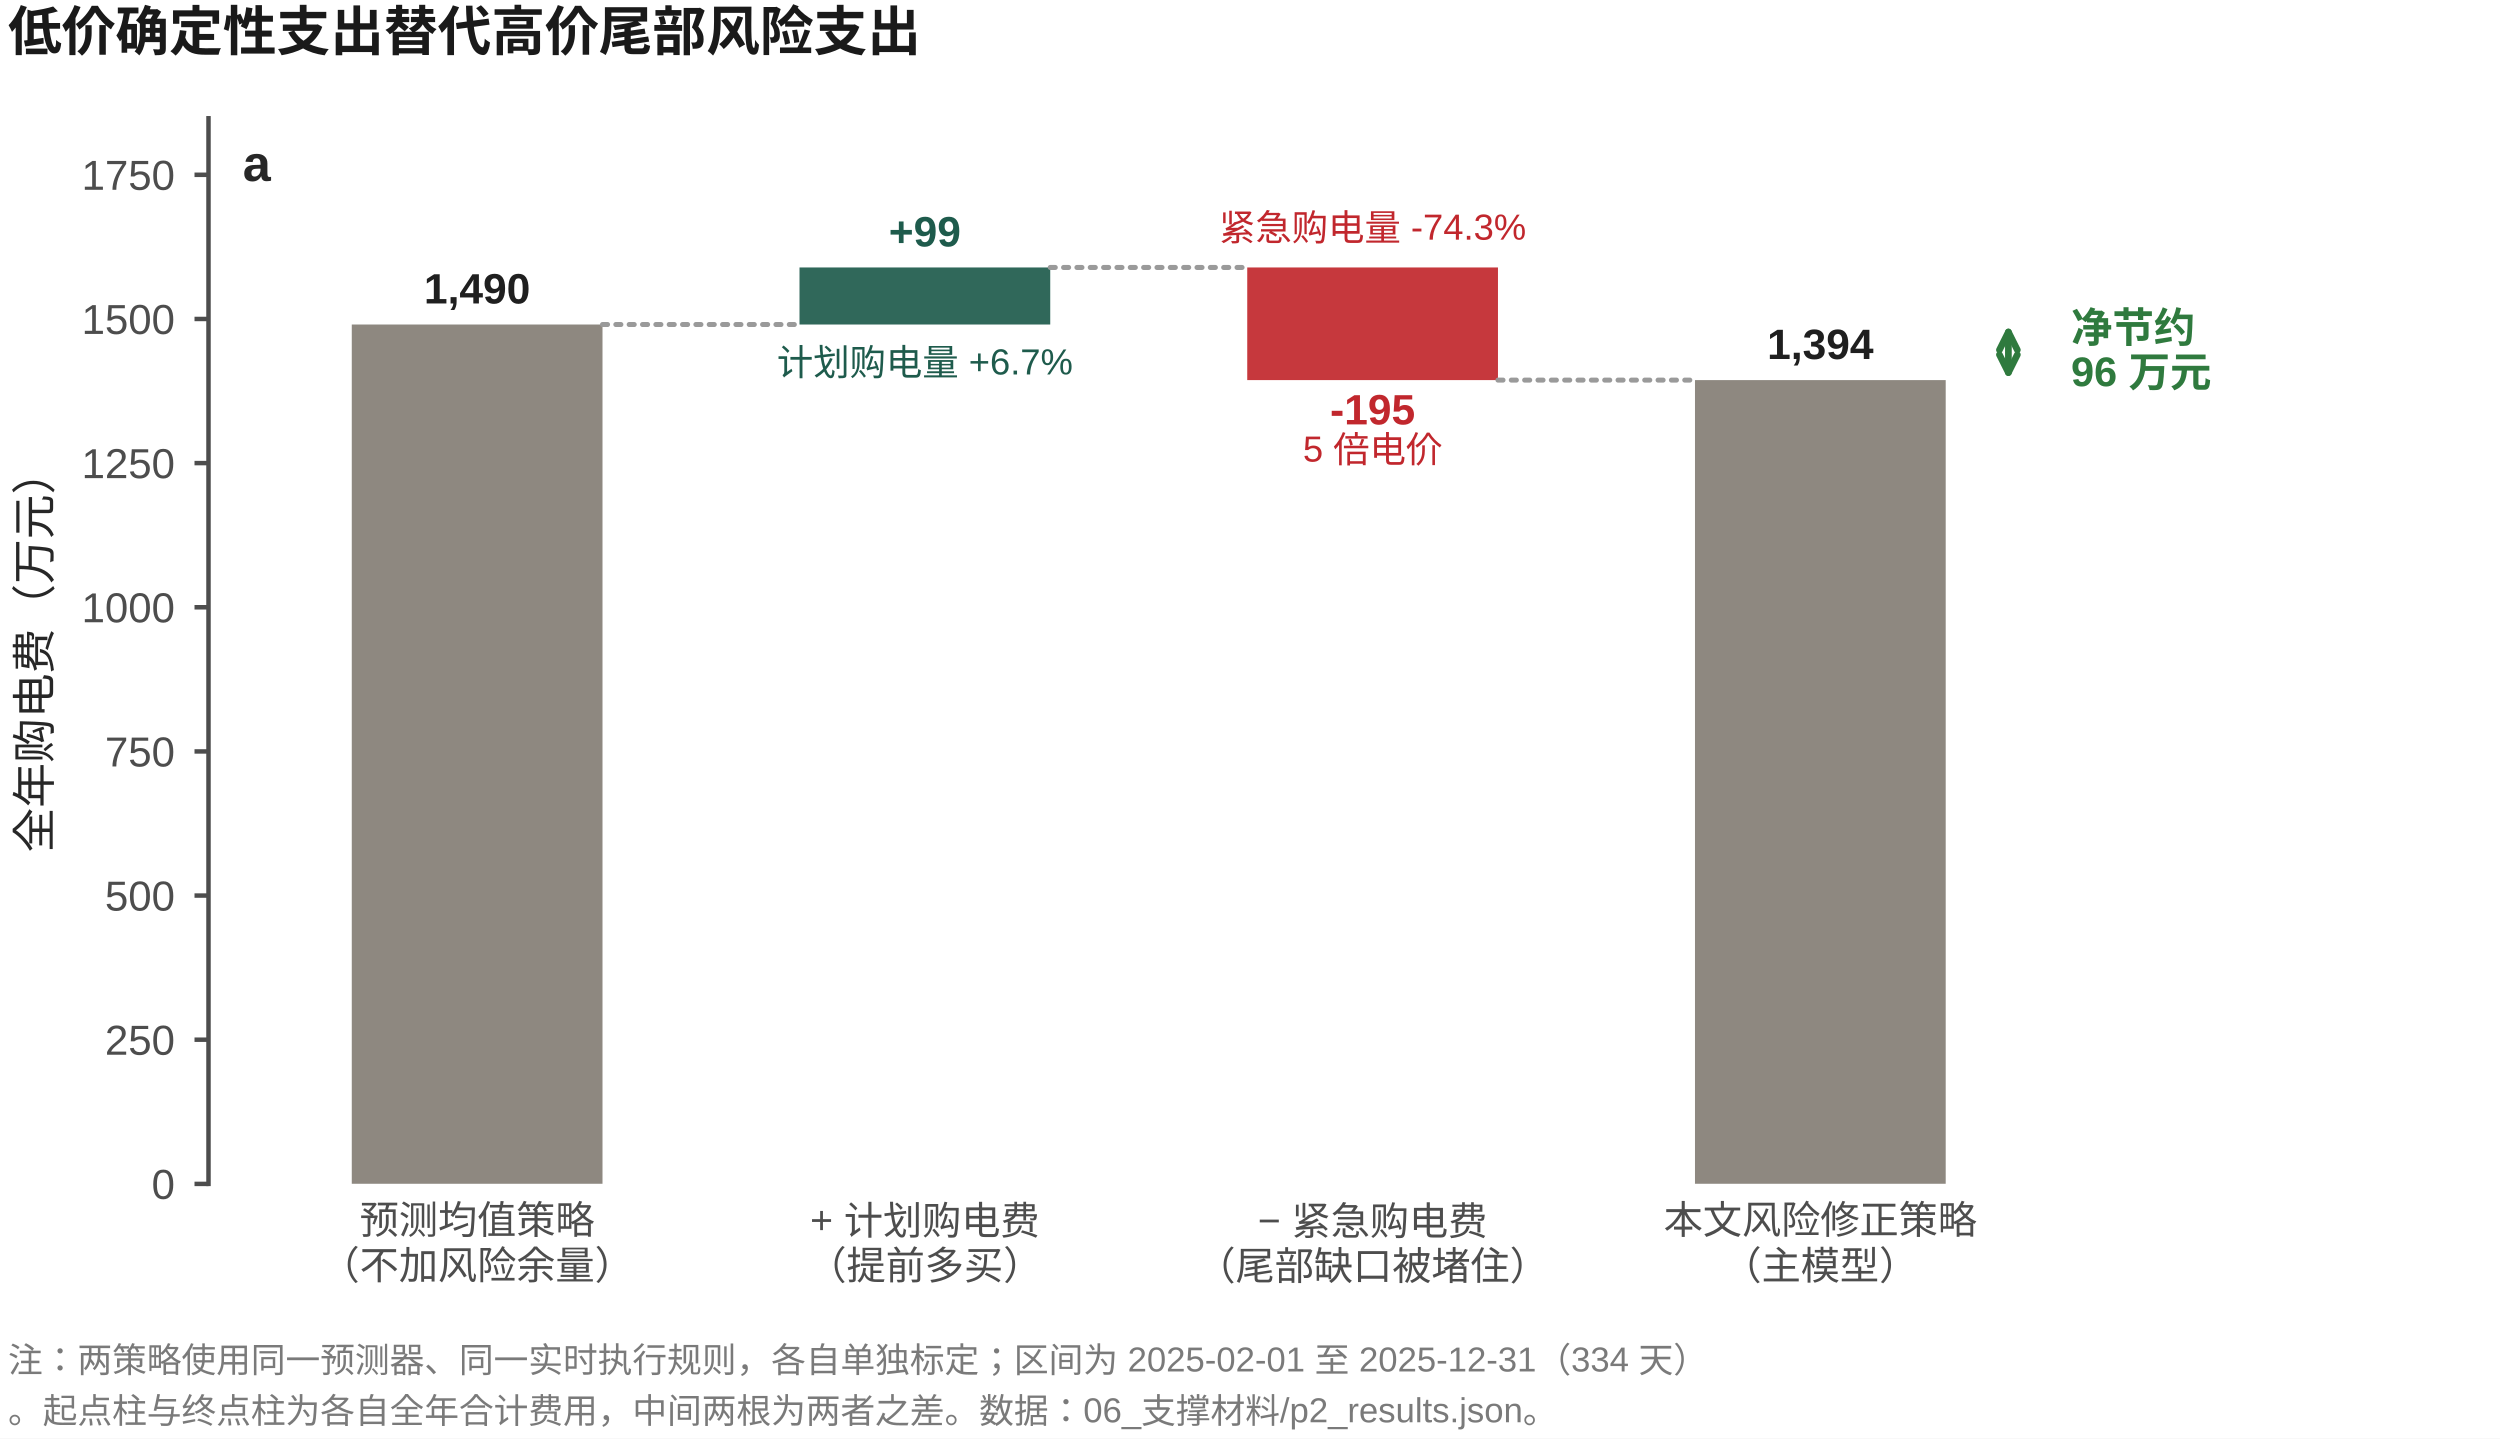
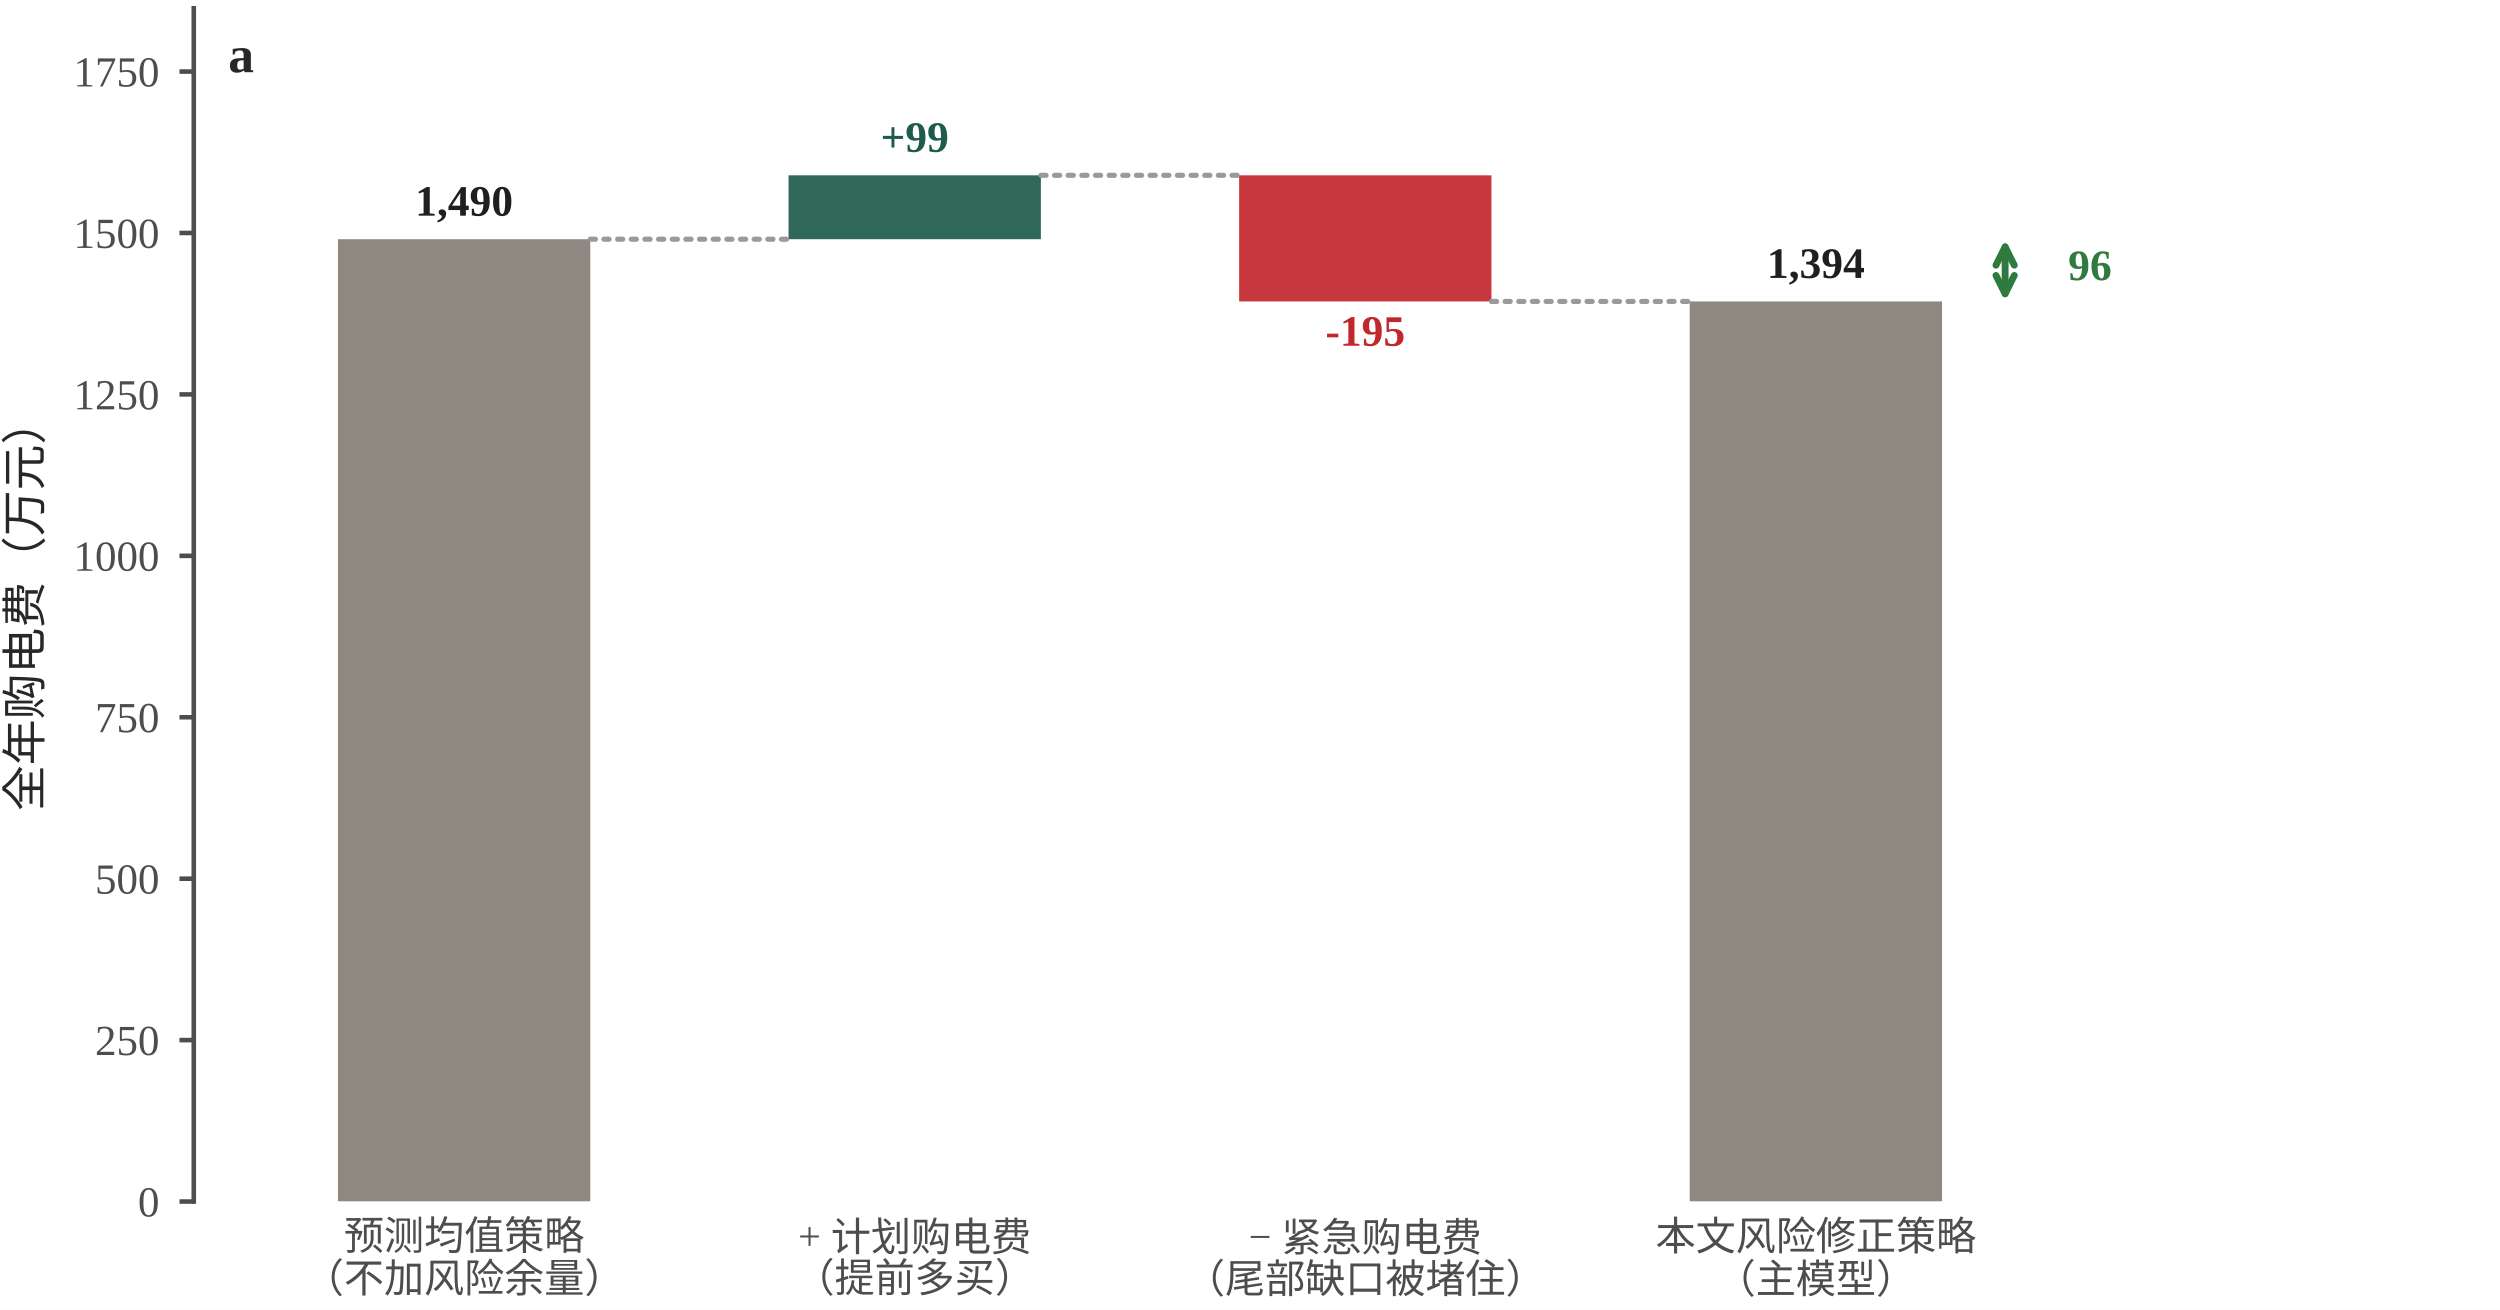
- <svg xmlns="http://www.w3.org/2000/svg" xmlns:xlink="http://www.w3.org/1999/xlink" width="446.899pt" height="257.154pt" viewBox="0 0 446.899 257.154" version="1.1">
+ <svg xmlns="http://www.w3.org/2000/svg" xmlns:xlink="http://www.w3.org/1999/xlink" width="436.672pt" height="228.796pt" viewBox="0 0 436.672 228.796" version="1.1">
  <defs>
    <style type="text/css">*{stroke-linejoin: round; stroke-linecap: butt}</style>
  </defs>
  <g id="figure_1">
    <g id="patch_1">
-       <path d="M 0 257.154  L 446.899 257.154  L 446.899 0  L 0 0  z " style="fill: #ffffff" />
+       <path d="M 0 228.796  L 436.672 228.796  L 436.672 0  L 0 0  z " style="fill: #ffffff" />
    </g>
    <g id="axes_1">
      <g id="patch_2">
-         <path d="M 37.27 211.629  L 445.459 211.629  L 445.459 21.141  L 37.27 21.141  z " style="fill: #ffffff" />
+         <path d="M 33.846 209.871  L 435.232 209.871  L 435.232 1.44  L 33.846 1.44  z " style="fill: #ffffff" />
      </g>
      <g id="matplotlib.axis_1">
        <g id="xtick_1">
          <g id="line2d_1" />
          <g id="text_1">
-             <text style="font-size: 7px; font-family: 'Arial', 'Microsoft YaHei', 'DejaVu Sans'; fill: #4d4d4d" transform="translate(64.29215 220.5672)">预测均值策略</text>
-             <text style="font-size: 7px; font-family: 'Arial', 'Microsoft YaHei', 'DejaVu Sans'; fill: #4d4d4d" transform="translate(57.29215 228.6851)">（不加风险余量）</text>
+             <text style="font-size: 7px; font-family: 'Times New Roman', 'SimSun', 'SimHei', 'DejaVu Serif'; fill: #4d4d4d" transform="translate(60.06811 218.2999)">预测均值策略</text>
+             <text style="font-size: 7px; font-family: 'Times New Roman', 'SimSun', 'SimHei', 'DejaVu Serif'; fill: #4d4d4d" transform="translate(53.06811 225.7442)">（不加风险余量）</text>
          </g>
        </g>
        <g id="xtick_2">
          <g id="line2d_2" />
          <g id="text_2">
-             <text style="font-size: 7px; font-family: 'Arial', 'Microsoft YaHei', 'DejaVu Sans'; fill: #4d4d4d" transform="translate(144.8126 220.5126)">+ 计划购电费</text>
-             <text style="font-size: 7px; font-family: 'Arial', 'Microsoft YaHei', 'DejaVu Sans'; fill: #4d4d4d" transform="translate(144.3292 228.7117)">（提前多买）</text>
+             <text style="font-size: 7px; font-family: 'Times New Roman', 'SimSun', 'SimHei', 'DejaVu Serif'; fill: #4d4d4d" transform="translate(139.4225 218.2999)">+ 计划购电费</text>
+             <text style="font-size: 7px; font-family: 'Times New Roman', 'SimSun', 'SimHei', 'DejaVu Serif'; fill: #4d4d4d" transform="translate(138.7712 225.6786)">（提前多买）</text>
          </g>
        </g>
        <g id="xtick_3">
          <g id="line2d_3" />
          <g id="text_3">
-             <text style="font-size: 7px; font-family: 'Arial', 'Microsoft YaHei', 'DejaVu Sans'; fill: #4d4d4d" transform="translate(224.8497 220.5946)">− 紧急购电费</text>
-             <text style="font-size: 7px; font-family: 'Arial', 'Microsoft YaHei', 'DejaVu Sans'; fill: #4d4d4d" transform="translate(213.8663 228.7938)">（尾部缺口被堵住）</text>
+             <text style="font-size: 7px; font-family: 'Times New Roman', 'SimSun', 'SimHei', 'DejaVu Serif'; fill: #4d4d4d" transform="translate(218.1256 218.382)">− 紧急购电费</text>
+             <text style="font-size: 7px; font-family: 'Times New Roman', 'SimSun', 'SimHei', 'DejaVu Serif'; fill: #4d4d4d" transform="translate(206.9743 225.8262)">（尾部缺口被堵住）</text>
          </g>
        </g>
        <g id="xtick_4">
          <g id="line2d_4" />
          <g id="text_4">
-             <text style="font-size: 7px; font-family: 'Arial', 'Microsoft YaHei', 'DejaVu Sans'; fill: #4d4d4d" transform="translate(297.4033 220.553)">本文风险修正策略</text>
-             <text style="font-size: 7px; font-family: 'Arial', 'Microsoft YaHei', 'DejaVu Sans'; fill: #4d4d4d" transform="translate(307.9033 228.7365)">（主模型）</text>
+             <text style="font-size: 7px; font-family: 'Times New Roman', 'SimSun', 'SimHei', 'DejaVu Serif'; fill: #4d4d4d" transform="translate(289.1774 218.382)">本文风险修正策略</text>
+             <text style="font-size: 7px; font-family: 'Times New Roman', 'SimSun', 'SimHei', 'DejaVu Serif'; fill: #4d4d4d" transform="translate(299.6774 225.8591)">（主模型）</text>
          </g>
        </g>
      </g>
      <g id="matplotlib.axis_2">
        <g id="ytick_1">
          <g id="line2d_5">
            <defs>
-               <path id="m61a9639a61" d="M 0 0  L -2.5 0  " style="stroke: #4d4d4d; stroke-width: 0.8" />
+               <path id="mc5d88f95a3" d="M 0 0  L -2.5 0  " style="stroke: #4d4d4d; stroke-width: 0.8" />
            </defs>
            <g>
-               <use xlink:href="#m61a9639a61" x="37.27" y="211.629" style="fill: #4d4d4d; stroke: #4d4d4d; stroke-width: 0.8" />
+               <use xlink:href="#mc5d88f95a3" x="33.846" y="209.871" style="fill: #4d4d4d; stroke: #4d4d4d; stroke-width: 0.8" />
            </g>
          </g>
          <g id="text_5">
-             <text style="font-size: 7.5px; font-family: 'Arial', 'Microsoft YaHei', 'DejaVu Sans'; text-anchor: end; fill: #4d4d4d" x="31.27" y="214.313" transform="rotate(-0 31.26992 214.3133)">0</text>
+             <text style="font-size: 7.5px; font-family: 'Times New Roman', 'SimSun', 'SimHei', 'DejaVu Serif'; text-anchor: end; fill: #4d4d4d" x="27.846" y="212.475" transform="rotate(-0 27.84625 212.4754)">0</text>
          </g>
        </g>
        <g id="ytick_2">
          <g id="line2d_6">
            <g>
-               <use xlink:href="#m61a9639a61" x="37.27" y="185.86" style="fill: #4d4d4d; stroke: #4d4d4d; stroke-width: 0.8" />
+               <use xlink:href="#mc5d88f95a3" x="33.846" y="181.675" style="fill: #4d4d4d; stroke: #4d4d4d; stroke-width: 0.8" />
            </g>
          </g>
          <g id="text_6">
-             <text style="font-size: 7.5px; font-family: 'Arial', 'Microsoft YaHei', 'DejaVu Sans'; text-anchor: end; fill: #4d4d4d" x="31.27" y="188.545" transform="rotate(-0 31.26992 188.5446)">250</text>
+             <text style="font-size: 7.5px; font-family: 'Times New Roman', 'SimSun', 'SimHei', 'DejaVu Serif'; text-anchor: end; fill: #4d4d4d" x="27.846" y="184.279" transform="rotate(-0 27.84625 184.2794)">250</text>
          </g>
        </g>
        <g id="ytick_3">
          <g id="line2d_7">
            <g>
-               <use xlink:href="#m61a9639a61" x="37.27" y="160.092" style="fill: #4d4d4d; stroke: #4d4d4d; stroke-width: 0.8" />
+               <use xlink:href="#mc5d88f95a3" x="33.846" y="153.479" style="fill: #4d4d4d; stroke: #4d4d4d; stroke-width: 0.8" />
            </g>
          </g>
          <g id="text_7">
-             <text style="font-size: 7.5px; font-family: 'Arial', 'Microsoft YaHei', 'DejaVu Sans'; text-anchor: end; fill: #4d4d4d" x="31.27" y="162.776" transform="rotate(-0 31.26992 162.7759)">500</text>
+             <text style="font-size: 7.5px; font-family: 'Times New Roman', 'SimSun', 'SimHei', 'DejaVu Serif'; text-anchor: end; fill: #4d4d4d" x="27.846" y="156.083" transform="rotate(-0 27.84625 156.0833)">500</text>
          </g>
        </g>
        <g id="ytick_4">
          <g id="line2d_8">
            <g>
-               <use xlink:href="#m61a9639a61" x="37.27" y="134.323" style="fill: #4d4d4d; stroke: #4d4d4d; stroke-width: 0.8" />
+               <use xlink:href="#mc5d88f95a3" x="33.846" y="125.283" style="fill: #4d4d4d; stroke: #4d4d4d; stroke-width: 0.8" />
            </g>
          </g>
          <g id="text_8">
-             <text style="font-size: 7.5px; font-family: 'Arial', 'Microsoft YaHei', 'DejaVu Sans'; text-anchor: end; fill: #4d4d4d" x="31.27" y="137.007" transform="rotate(-0 31.26992 137.0071)">750</text>
+             <text style="font-size: 7.5px; font-family: 'Times New Roman', 'SimSun', 'SimHei', 'DejaVu Serif'; text-anchor: end; fill: #4d4d4d" x="27.846" y="127.887" transform="rotate(-0 27.84625 127.8873)">750</text>
          </g>
        </g>
        <g id="ytick_5">
          <g id="line2d_9">
            <g>
-               <use xlink:href="#m61a9639a61" x="37.27" y="108.554" style="fill: #4d4d4d; stroke: #4d4d4d; stroke-width: 0.8" />
+               <use xlink:href="#mc5d88f95a3" x="33.846" y="97.087" style="fill: #4d4d4d; stroke: #4d4d4d; stroke-width: 0.8" />
            </g>
          </g>
          <g id="text_9">
-             <text style="font-size: 7.5px; font-family: 'Arial', 'Microsoft YaHei', 'DejaVu Sans'; text-anchor: end; fill: #4d4d4d" x="31.27" y="111.238" transform="rotate(-0 31.26992 111.2384)">1000</text>
+             <text style="font-size: 7.5px; font-family: 'Times New Roman', 'SimSun', 'SimHei', 'DejaVu Serif'; text-anchor: end; fill: #4d4d4d" x="27.846" y="99.691" transform="rotate(-0 27.84625 99.69123)">1000</text>
          </g>
        </g>
        <g id="ytick_6">
          <g id="line2d_10">
            <g>
-               <use xlink:href="#m61a9639a61" x="37.27" y="82.786" style="fill: #4d4d4d; stroke: #4d4d4d; stroke-width: 0.8" />
+               <use xlink:href="#mc5d88f95a3" x="33.846" y="68.891" style="fill: #4d4d4d; stroke: #4d4d4d; stroke-width: 0.8" />
            </g>
          </g>
          <g id="text_10">
-             <text style="font-size: 7.5px; font-family: 'Arial', 'Microsoft YaHei', 'DejaVu Sans'; text-anchor: end; fill: #4d4d4d" x="31.27" y="85.47" transform="rotate(-0 31.26992 85.46969)">1250</text>
+             <text style="font-size: 7.5px; font-family: 'Times New Roman', 'SimSun', 'SimHei', 'DejaVu Serif'; text-anchor: end; fill: #4d4d4d" x="27.846" y="71.495" transform="rotate(-0 27.84625 71.49518)">1250</text>
          </g>
        </g>
        <g id="ytick_7">
          <g id="line2d_11">
            <g>
-               <use xlink:href="#m61a9639a61" x="37.27" y="57.017" style="fill: #4d4d4d; stroke: #4d4d4d; stroke-width: 0.8" />
+               <use xlink:href="#mc5d88f95a3" x="33.846" y="40.695" style="fill: #4d4d4d; stroke: #4d4d4d; stroke-width: 0.8" />
            </g>
          </g>
          <g id="text_11">
-             <text style="font-size: 7.5px; font-family: 'Arial', 'Microsoft YaHei', 'DejaVu Sans'; text-anchor: end; fill: #4d4d4d" x="31.27" y="59.701" transform="rotate(-0 31.26992 59.70096)">1500</text>
+             <text style="font-size: 7.5px; font-family: 'Times New Roman', 'SimSun', 'SimHei', 'DejaVu Serif'; text-anchor: end; fill: #4d4d4d" x="27.846" y="43.299" transform="rotate(-0 27.84625 43.29914)">1500</text>
          </g>
        </g>
        <g id="ytick_8">
          <g id="line2d_12">
            <g>
-               <use xlink:href="#m61a9639a61" x="37.27" y="31.248" style="fill: #4d4d4d; stroke: #4d4d4d; stroke-width: 0.8" />
+               <use xlink:href="#mc5d88f95a3" x="33.846" y="12.499" style="fill: #4d4d4d; stroke: #4d4d4d; stroke-width: 0.8" />
            </g>
          </g>
          <g id="text_12">
-             <text style="font-size: 7.5px; font-family: 'Arial', 'Microsoft YaHei', 'DejaVu Sans'; text-anchor: end; fill: #4d4d4d" x="31.27" y="33.932" transform="rotate(-0 31.26992 33.93224)">1750</text>
+             <text style="font-size: 7.5px; font-family: 'Times New Roman', 'SimSun', 'SimHei', 'DejaVu Serif'; text-anchor: end; fill: #4d4d4d" x="27.846" y="15.103" transform="rotate(-0 27.84625 15.1031)">1750</text>
          </g>
        </g>
        <g id="text_13">
-           <text style="font-size: 8px; font-family: 'Arial', 'Microsoft YaHei', 'DejaVu Sans'; text-anchor: middle; fill: #272727" x="8.997" y="116.385" transform="rotate(-90 8.997109 116.385)">全年购电费（万元）</text>
+           <text style="font-size: 8px; font-family: 'Times New Roman', 'SimSun', 'SimHei', 'DejaVu Serif'; text-anchor: middle; fill: #272727" x="7.135" y="105.656" transform="rotate(-90 7.135 105.6557)">全年购电费（万元）</text>
        </g>
      </g>
      <g id="patch_3">
-         <path d="M 62.882 211.629  L 107.703 211.629  L 107.703 58.01  L 62.882 58.01  z " clip-path="url(#pcf050dc8a6)" style="fill: #7a736a; opacity: 0.85" />
+         <path d="M 59.031 209.871  L 103.105 209.871  L 103.105 41.782  L 59.031 41.782  z " clip-path="url(#p1e9adda373)" style="fill: #7a736a; opacity: 0.85" />
      </g>
      <g id="patch_4">
-         <path d="M 142.919 58.01  L 187.74 58.01  L 187.74 47.811  L 142.919 47.811  z " clip-path="url(#pcf050dc8a6)" style="fill: #1e5b4c; opacity: 0.92" />
+         <path d="M 137.734 41.782  L 181.808 41.782  L 181.808 30.623  L 137.734 30.623  z " clip-path="url(#p1e9adda373)" style="fill: #1e5b4c; opacity: 0.92" />
      </g>
      <g id="patch_5">
-         <path d="M 222.956 67.946  L 267.777 67.946  L 267.777 47.811  L 222.956 47.811  z " clip-path="url(#pcf050dc8a6)" style="fill: #c1272d; opacity: 0.92" />
+         <path d="M 216.437 52.654  L 260.511 52.654  L 260.511 30.623  L 216.437 30.623  z " clip-path="url(#p1e9adda373)" style="fill: #c1272d; opacity: 0.92" />
      </g>
      <g id="patch_6">
-         <path d="M 302.993 211.629  L 347.814 211.629  L 347.814 67.946  L 302.993 67.946  z " clip-path="url(#pcf050dc8a6)" style="fill: #7a736a; opacity: 0.85" />
+         <path d="M 295.141 209.871  L 339.214 209.871  L 339.214 52.654  L 295.141 52.654  z " clip-path="url(#p1e9adda373)" style="fill: #7a736a; opacity: 0.85" />
      </g>
      <g id="line2d_13">
-         <path d="M 107.703 58.01  L 142.919 58.01  " clip-path="url(#pcf050dc8a6)" style="fill: none; stroke-dasharray: 0.9,1.485; stroke-dashoffset: 0; stroke: #9a9a9a; stroke-width: 0.9; stroke-linecap: round" />
+         <path d="M 103.105 41.782  L 137.734 41.782  " clip-path="url(#p1e9adda373)" style="fill: none; stroke-dasharray: 0.9,1.485; stroke-dashoffset: 0; stroke: #9a9a9a; stroke-width: 0.9; stroke-linecap: round" />
      </g>
      <g id="line2d_14">
-         <path d="M 187.74 47.811  L 222.956 47.811  " clip-path="url(#pcf050dc8a6)" style="fill: none; stroke-dasharray: 0.9,1.485; stroke-dashoffset: 0; stroke: #9a9a9a; stroke-width: 0.9; stroke-linecap: round" />
+         <path d="M 181.808 30.623  L 216.437 30.623  " clip-path="url(#p1e9adda373)" style="fill: none; stroke-dasharray: 0.9,1.485; stroke-dashoffset: 0; stroke: #9a9a9a; stroke-width: 0.9; stroke-linecap: round" />
      </g>
      <g id="line2d_15">
-         <path d="M 267.777 67.946  L 302.993 67.946  " clip-path="url(#pcf050dc8a6)" style="fill: none; stroke-dasharray: 0.9,1.485; stroke-dashoffset: 0; stroke: #9a9a9a; stroke-width: 0.9; stroke-linecap: round" />
+         <path d="M 260.511 52.654  L 295.141 52.654  " clip-path="url(#p1e9adda373)" style="fill: none; stroke-dasharray: 0.9,1.485; stroke-dashoffset: 0; stroke: #9a9a9a; stroke-width: 0.9; stroke-linecap: round" />
      </g>
      <g id="patch_7">
-         <path d="M 37.27 211.629  L 37.27 21.141  " style="fill: none; stroke: #4d4d4d; stroke-width: 0.8; stroke-linejoin: miter; stroke-linecap: square" />
+         <path d="M 33.846 209.871  L 33.846 1.44  " style="fill: none; stroke: #4d4d4d; stroke-width: 0.8; stroke-linejoin: miter; stroke-linecap: square" />
      </g>
      <g id="text_14">
-         <text style="font-weight: 700; font-size: 7.6px; font-family: 'Arial', 'Microsoft YaHei', 'DejaVu Sans'; text-anchor: middle; fill: #1f1f1f" x="85.292" y="54.242" transform="rotate(-0 85.29215 54.24215)">1,490</text>
+         <text style="font-weight: 700; font-size: 7.6px; font-family: 'Times New Roman', 'SimSun', 'SimHei', 'DejaVu Serif'; text-anchor: middle; fill: #1f1f1f" x="81.068" y="37.675" transform="rotate(-0 81.06811 37.67464)">1,490</text>
      </g>
      <g id="text_15">
-         <text style="font-weight: 700; font-size: 7.6px; font-family: 'Arial', 'Microsoft YaHei', 'DejaVu Sans'; text-anchor: middle; fill: #1f1f1f" x="325.403" y="64.178" transform="rotate(-0 325.4033 64.17815)">1,394</text>
+         <text style="font-weight: 700; font-size: 7.6px; font-family: 'Times New Roman', 'SimSun', 'SimHei', 'DejaVu Serif'; text-anchor: middle; fill: #1f1f1f" x="317.177" y="48.547" transform="rotate(-0 317.1774 48.54657)">1,394</text>
      </g>
      <g id="text_16">
-         <text style="font-weight: 700; font-size: 7.6px; font-family: 'Arial', 'Microsoft YaHei', 'DejaVu Sans'; text-anchor: middle; fill: #1e5b4c" x="165.329" y="44.044" transform="rotate(-0 165.3292 44.04382)">+99</text>
+         <text style="font-weight: 700; font-size: 7.6px; font-family: 'Times New Roman', 'SimSun', 'SimHei', 'DejaVu Serif'; text-anchor: middle; fill: #1e5b4c" x="159.771" y="26.516" transform="rotate(-0 159.7712 26.51567)">+99</text>
      </g>
      <g id="text_17">
-         <text style="font-weight: 700; font-size: 7.6px; font-family: 'Arial', 'Microsoft YaHei', 'DejaVu Sans'; text-anchor: middle; fill: #c1272d" x="245.366" y="75.859" transform="rotate(-0 245.3663 75.85934)">-195</text>
+         <text style="font-weight: 700; font-size: 7.6px; font-family: 'Times New Roman', 'SimSun', 'SimHei', 'DejaVu Serif'; text-anchor: middle; fill: #c1272d" x="238.474" y="60.393" transform="rotate(-0 238.4743 60.39295)">-195</text>
+       </g>
+       <g id="patch_8">
+         <path d="M 350.233 43.123  Q 350.233 47.218 350.233 51.312  " style="fill: none; stroke: #2f7a3e; stroke-width: 1.2; stroke-linecap: round" />
+         <path d="M 348.633 46.323  L 350.233 43.123  L 351.833 46.323  " style="fill: none; stroke: #2f7a3e; stroke-width: 1.2; stroke-linecap: round" />
+         <path d="M 351.833 48.112  L 350.233 51.312  L 348.633 48.112  " style="fill: none; stroke: #2f7a3e; stroke-width: 1.2; stroke-linecap: round" />
      </g>
      <g id="text_18">
-         <text style="font-size: 6.5px; font-family: 'Arial', 'Microsoft YaHei', 'DejaVu Sans'; text-anchor: middle; fill: #1e5b4c" x="165.329" y="67.106" transform="rotate(-0 165.3292 67.10612)">计划购电量 +6.7%</text>
+         <text style="font-weight: 700; font-size: 7.6px; font-family: 'Times New Roman', 'SimSun', 'SimHei', 'DejaVu Serif'; text-anchor: start; fill: #2f7a3e" x="361.251" y="48.921" transform="rotate(-0 361.2512 48.92101)">96</text>
      </g>
      <g id="text_19">
-         <text style="font-size: 6.5px; font-family: 'Arial', 'Microsoft YaHei', 'DejaVu Sans'; text-anchor: middle; fill: #c1272d" x="245.366" y="43.015" transform="rotate(-0 245.3663 43.01486)">紧急购电量 -74.3%</text>
+         <text style="font-weight: 700; font-size: 9px; font-family: 'Times New Roman', 'SimSun', 'SimHei', 'DejaVu Serif'; text-anchor: start; fill: #272727" x="39.867" y="12.61" transform="rotate(-0 39.86704 12.61047)">a</text>
      </g>
-       <g id="text_20">
-         <text style="font-size: 6.5px; font-family: 'Arial', 'Microsoft YaHei', 'DejaVu Sans'; text-anchor: middle; fill: #c1272d" x="245.366" y="82.51" transform="rotate(-0 245.3663 82.50967)">5 倍电价</text>
-       </g>
-       <g id="patch_8">
-         <path d="M 359.019 59.351  Q 359.019 62.978 359.019 66.604  " style="fill: none; stroke: #2f7a3e; stroke-width: 1.2; stroke-linecap: round" />
-         <path d="M 357.419 62.551  L 359.019 59.351  L 360.619 62.551  " style="fill: none; stroke: #2f7a3e; stroke-width: 1.2; stroke-linecap: round" />
-         <path d="M 360.619 63.404  L 359.019 66.604  L 357.419 63.404  " style="fill: none; stroke: #2f7a3e; stroke-width: 1.2; stroke-linecap: round" />
-       </g>
-       <g id="text_21">
-         <text style="font-weight: 700; font-size: 7.4px; font-family: 'Arial', 'Microsoft YaHei', 'DejaVu Sans'; fill: #2f7a3e" transform="translate(370.2241 61.20785)">净节约</text>
-         <text style="font-weight: 700; font-size: 7.4px; font-family: 'Arial', 'Microsoft YaHei', 'DejaVu Sans'; fill: #2f7a3e" transform="translate(370.2241 69.02433)">96 万元</text>
-       </g>
-       <g id="text_22">
-         <text style="font-weight: 700; font-size: 9px; font-family: 'Arial', 'Microsoft YaHei', 'DejaVu Sans'; text-anchor: start; fill: #272727" x="43.393" y="32.345" transform="rotate(-0 43.39276 32.34517)">a</text>
-       </g>
-     </g>
-     <g id="text_23">
-       <text style="font-weight: 700; font-size: 9.6px; font-family: 'Arial', 'Microsoft YaHei', 'DejaVu Sans'; text-anchor: start; fill: #1a1a1a" x="1.44" y="9.014" transform="rotate(-0 1.44 9.0135)">低价确定性支出替代高价尾部风险支出</text>
-     </g>
-     <g id="text_24">
-       <text style="font-size: 6.2px; font-family: 'Arial', 'Microsoft YaHei', 'DejaVu Sans'; fill: #7a7a7a" transform="translate(1.44 245.3251)">注：两策略使用同一预测器、同一实时执行规则，各自单独标定；区间为 2025-02-01 至 2025-12-31（334 天）</text>
-       <text style="font-size: 6.2px; font-family: 'Arial', 'Microsoft YaHei', 'DejaVu Sans'; fill: #7a7a7a" transform="translate(1.44 254.4086)">。起点柱与终点柱为各自全年合计费用，中间两根为两者之差。数据：06_支撑材料/p2_results.json。</text>
    </g>
  </g>
  <defs>
-     <clipPath id="pcf050dc8a6">
-       <rect x="37.27" y="21.141" width="408.189" height="190.488" />
+     <clipPath id="p1e9adda373">
+       <rect x="33.846" y="1.44" width="401.386" height="208.431" />
    </clipPath>
  </defs>
</svg>
